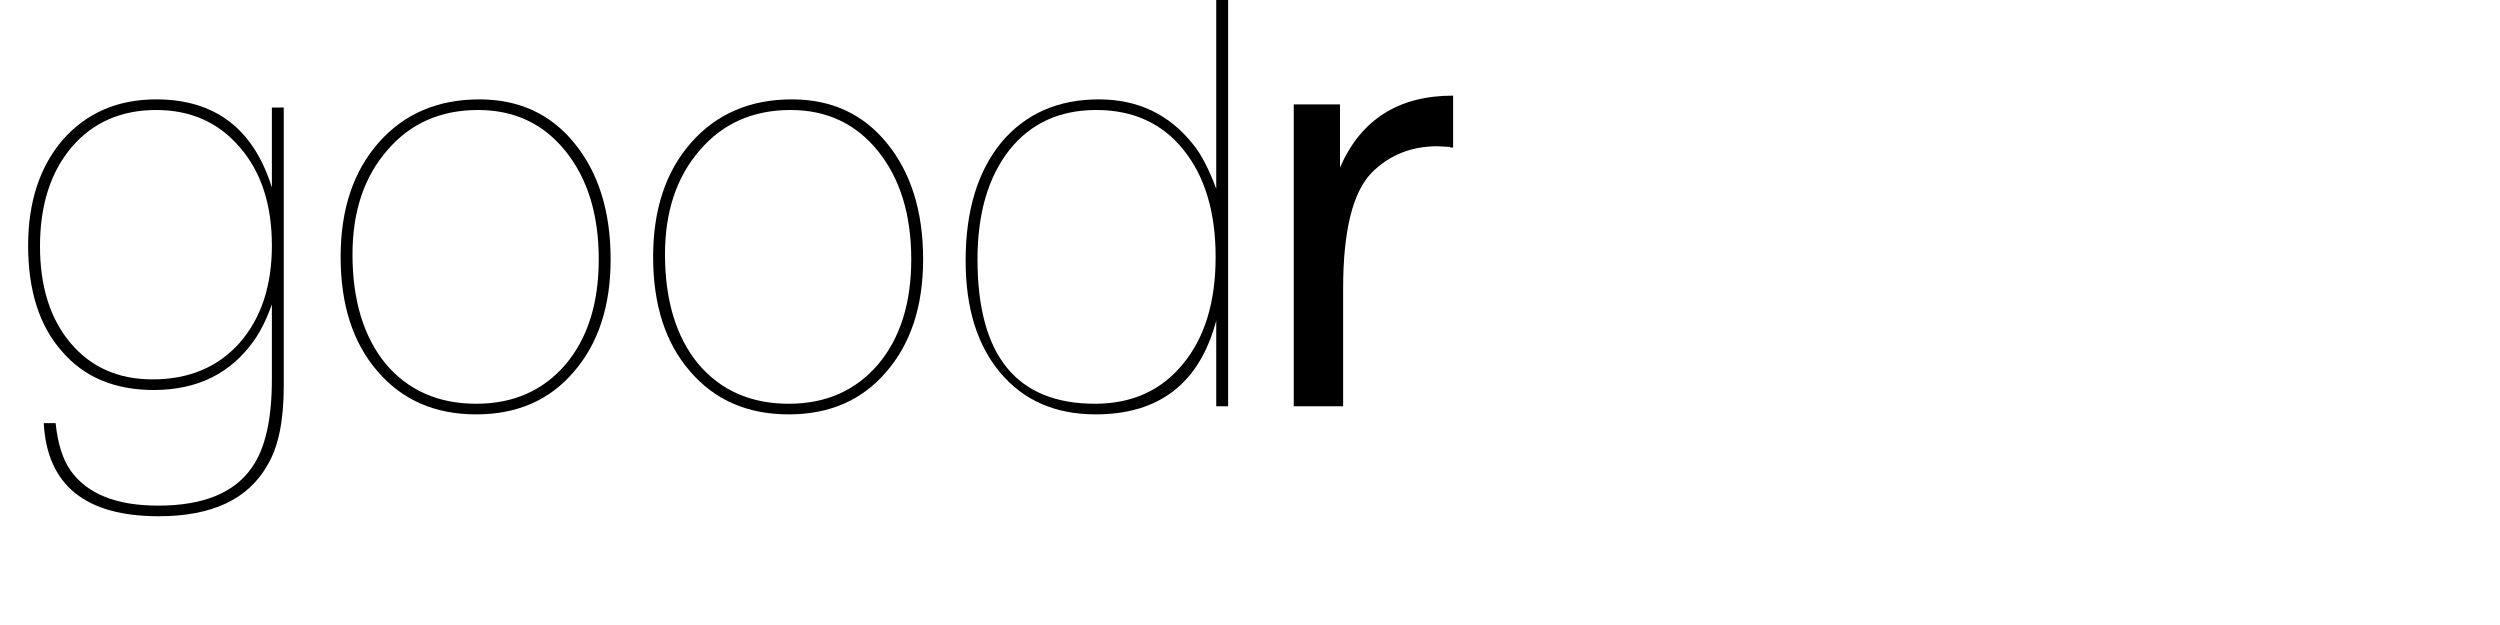
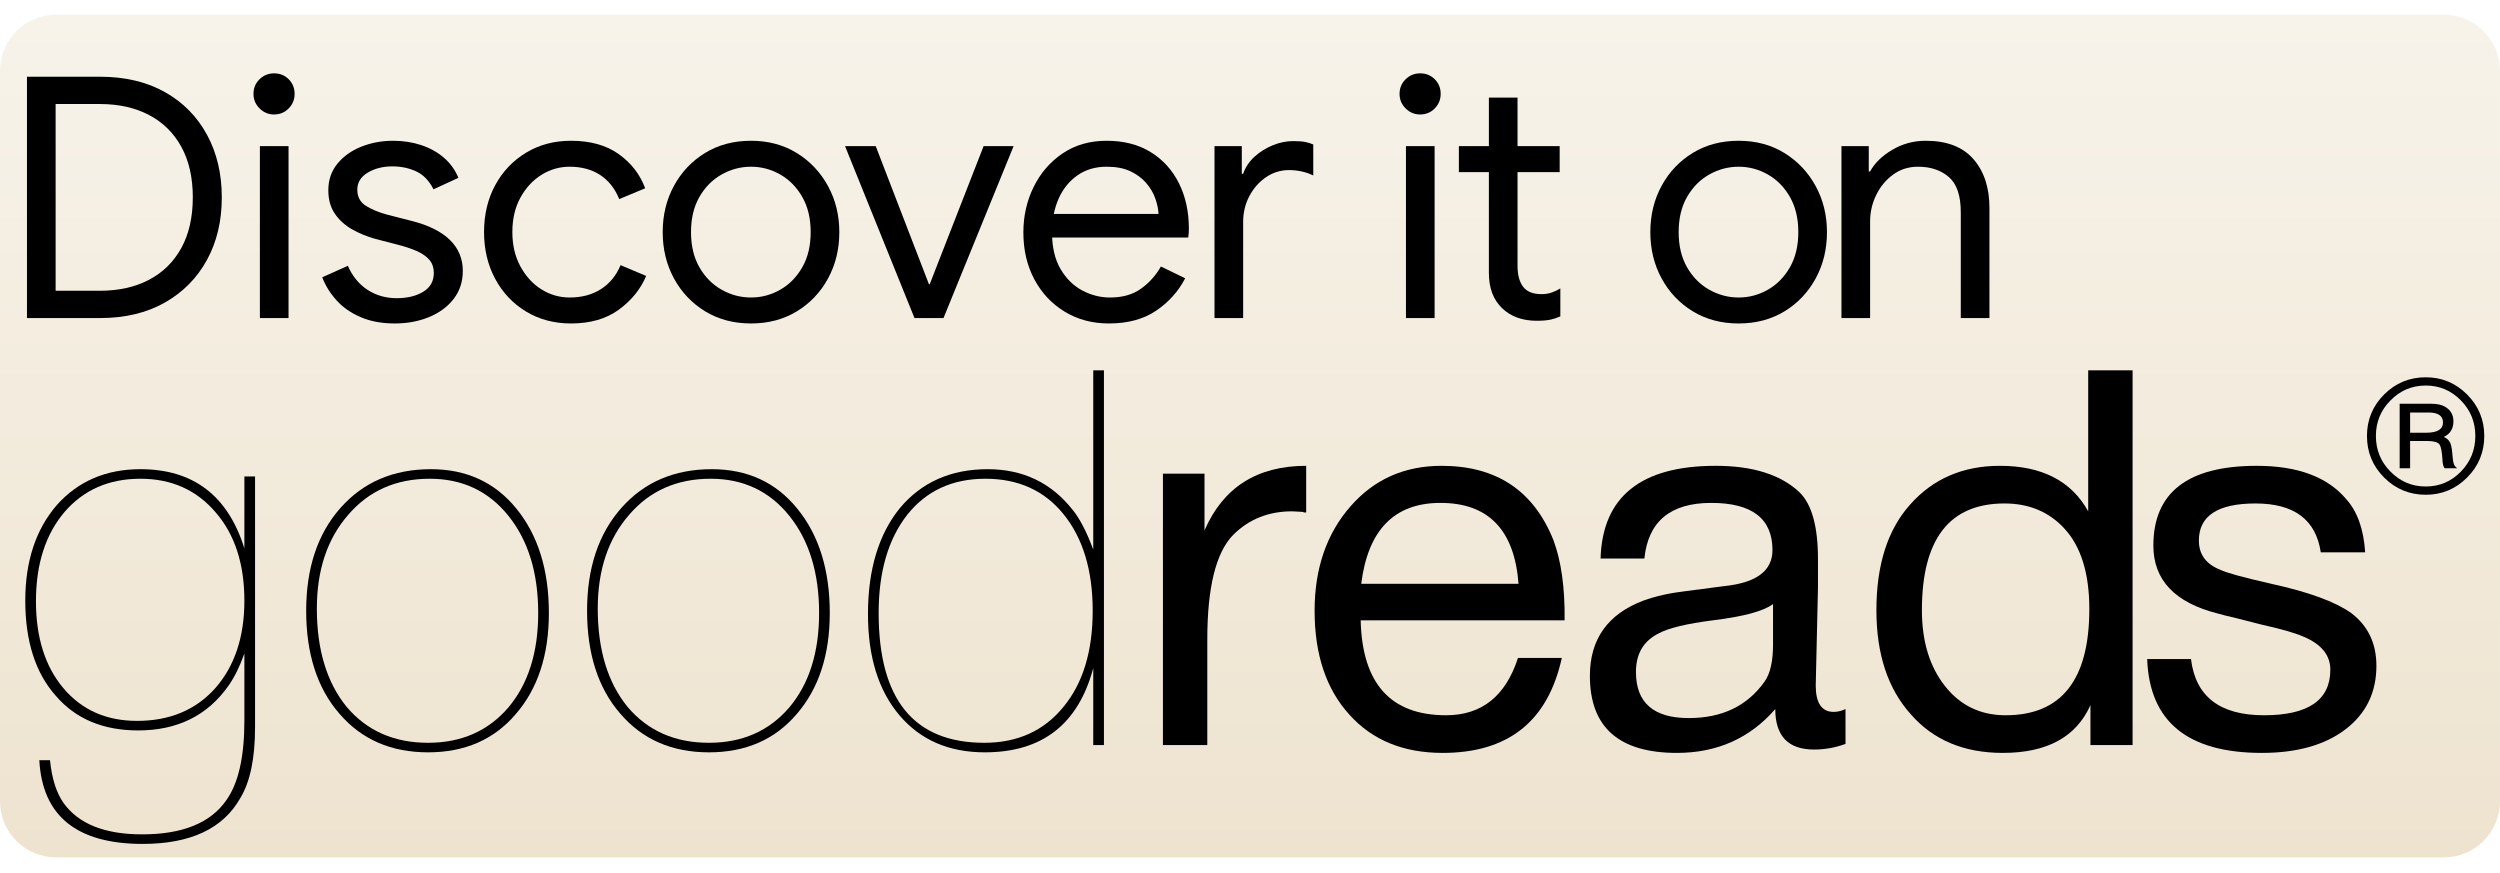
- <svg width="400" height="100" viewBox="0 0 4000 1000">
-   <g transform="scale(1,-1)">
+ <svg width="430" height="150" viewBox="0 0 4450 1500">
+   <defs>
+     <linearGradient id="bg" x1="0%" y1="0%" x2="0%" y2="100%">
+       <stop offset="0%" stop-color="#f7f3ea" />
+       <stop offset="100%" stop-color="#eee3cf" />
+     </linearGradient>
+   </defs>
+   <rect x="0" y="0" width="4450" height="1500" fill="url(#bg)" rx="100" ry="100" />
+   <g transform="scale(0.6, -0.6) translate(0,-900)">
+     <path d="M80 0L80 716L296 716Q408 716 489 670.50Q570 625 614 544Q658 463 658 358Q658 253 614 172.50Q570 92 489 46Q408 0 296 0L80 0M165 81L296 81Q380 81 442 113.50Q504 146 538 208Q572 270 572 358Q572 446 538 508Q504 570 442 602.50Q380 635 296 635L165 635L165 81Z" />
+     <path d="M71 0L71 510L156 510L156 0L71 0M113 604Q88 604 70 622Q52 640 52 665Q52 691 70 708.50Q88 726 113 726Q139 726 156.50 708.50Q174 691 174 665Q174 640 156.50 622Q139 604 113 604Z" transform="translate(700,0)" />
+     <path d="M241-16Q184-16 140.50 2.50Q97 21 68.50 52.50Q40 84 26 121L102 155Q122 109 160 84Q198 59 247 59Q294 59 325.50 78Q357 97 357 134Q357 157 344 172.50Q331 188 306 199Q281 210 245 219L183 235Q147 245 115 263Q83 281 63.50 309.50Q44 338 44 379Q44 425 71 458Q98 491 142 508.50Q186 526 236 526Q280 526 318.50 513.50Q357 501 386 476.50Q415 452 430 416L356 382Q337 420 305 435Q273 450 234 450Q192 450 161 431.50Q130 413 130 381Q130 349 155.50 333Q181 317 218 307L292 288Q367 269 405 231.50Q443 194 443 140Q443 92 416 57Q389 22 343 3Q297-16 241-16Z" transform="translate(930,0)" />
+     <path d="M294-16Q219-16 160.50 19.50Q102 55 69 116.50Q36 178 36 255Q36 333 69 394Q102 455 160.50 490.50Q219 526 294 526Q380 526 435.50 486.50Q491 447 514 385L437 353Q418 400 380.50 424.50Q343 449 290 449Q245 449 206.50 425Q168 401 144 357.50Q120 314 120 255Q120 197 144 153Q168 109 206.50 85Q245 61 290 61Q344 61 383 86Q422 111 441 157L517 125Q492 66 436 25Q380-16 294-16Z" transform="translate(1400,0)" />
+     <path d="M298-16Q221-16 162 20Q103 56 69.50 117.50Q36 179 36 255Q36 331 69.50 392.50Q103 454 162 490Q221 526 298 526Q375 526 434 489.50Q493 453 526.50 391.50Q560 330 560 255Q560 179 526.50 117.50Q493 56 434 20Q375-16 298-16M298 61Q344 61 384.50 84Q425 107 450 150.50Q475 194 475 255Q475 316 450 359.50Q425 403 384.50 426Q344 449 298 449Q252 449 211 426Q170 403 145 359.50Q120 316 120 255Q120 194 145 150.50Q170 107 211 84Q252 61 298 61Z" transform="translate(1930,0)" />
+     <path d="M213 0L7 510L98 510L256 100L258 100L418 510L507 510L299 0L213 0Z" transform="translate(2500,0)" />
+     <path d="M290-16Q216-16 158.50 19Q101 54 68.50 115Q36 176 36 254Q36 327 66.50 389Q97 451 152.50 488.50Q208 526 283 526Q359 526 413.50 492.50Q468 459 497.50 400Q527 341 527 265Q527 258 526.50 251Q526 244 525 239L86 239L86 309L437 309Q436 330 427.50 354.50Q419 379 400.50 400.50Q382 422 353.50 435.50Q325 449 283 449Q233 449 196.50 423.50Q160 398 140.50 354Q121 310 121 254Q121 189 146 146Q171 103 210.50 82Q250 61 293 61Q349 61 385.50 87.50Q422 114 444 153L516 118Q486 60 430 22Q374-16 290-16Z" transform="translate(3000,0)" />
+     <path d="M63 0L63 510L144 510L144 428L148 428Q158 457 181.50 478.50Q205 500 235.50 512.50Q266 525 296 525Q319 525 332 522.50Q345 520 356 515L356 423Q340 431 321.50 435Q303 439 284 439Q247 439 216 418Q185 397 166.50 362Q148 327 148 285L148 0L63 0Z" transform="translate(3540,0)" />
+     <path d="M71 0L71 510L156 510L156 0L71 0M113 604Q88 604 70 622Q52 640 52 665Q52 691 70 708.50Q88 726 113 726Q139 726 156.50 708.50Q174 691 174 665Q174 640 156.50 622Q139 604 113 604Z" transform="translate(4100,0)" />
+     <path d="M28 510L327 510L327 433L28 433L28 510M117 134L117 654L202 654L202 155Q202 115 218.50 93Q235 71 273 71Q290 71 304 76Q318 81 329 88L329 5Q316-1 300.50-4.50Q285-8 259-8Q195-8 156 29.50Q117 67 117 134Z" transform="translate(4300,0)" />
+     <path d="M298-16Q221-16 162 20Q103 56 69.50 117.50Q36 179 36 255Q36 331 69.50 392.50Q103 454 162 490Q221 526 298 526Q375 526 434 489.50Q493 453 526.50 391.50Q560 330 560 255Q560 179 526.50 117.50Q493 56 434 20Q375-16 298-16M298 61Q344 61 384.50 84Q425 107 450 150.50Q475 194 475 255Q475 316 450 359.50Q425 403 384.50 426Q344 449 298 449Q252 449 211 426Q170 403 145 359.50Q120 316 120 255Q120 194 145 150.50Q170 107 211 84Q252 61 298 61Z" transform="translate(4860, 0)" />
+     <path d="M63 0L63 510L144 510L144 435L148 435Q168 472 213.50 499Q259 526 313 526Q407 526 454.50 471.50Q502 417 502 327L502 0L417 0L417 314Q417 388 381.50 418.50Q346 449 290 449Q248 449 216 425.50Q184 402 166 365Q148 328 148 287L148 0L63 0Z" transform="translate(5400, 0)" />
+   </g>
+   <g transform="scale(1,-1) translate(0, -650)">
    <path d="M454 32q0-83-26-126-46-82-174-82Q78-176 70-27h19q5-49 24-76 40-56 140-56 108 0 150 61 32 45 32 141v120q-12-34-28-57-56-80-161-80-94 0-147 62-54 61-54 169 0 105 56 170 57 64 149 64 141 0 185-141v128h19V32M250 474q-84 0-135-59-51-60-51-159 0-97 49-155t131-58q87 0 139 58 52 59 52 156 0 98-51 157-51 60-134 60Z" transform=" translate(0,-650)" />
    <path d="M267 491q95 0 152-70 58-71 58-186 0-112-59-180-58-68-156-68-99 0-158 69-59 68-59 183 0 114 61 183t161 69m-2-17q-90 0-145-64-56-64-56-167 0-110 53-175Q171 4 262 4q89 0 143 63 53 63 53 168 0 107-53 173t-140 66Z" transform=" translate(500,-650)" />
    <path d="M267 491q95 0 152-70 58-71 58-186 0-112-59-180-58-68-156-68-99 0-158 69-59 68-59 183 0 114 61 183t161 69m-2-17q-90 0-145-64-56-64-56-167 0-110 53-175Q171 4 262 4q89 0 143 63 53 63 53 168 0 107-53 173t-140 66Z" transform="translate(1000,-650)" />
    <path d="M465 0h-19v137Q406-13 253-13q-96 0-152 66T45 233q0 119 57 189 58 69 156 69 94 0 151-72 19-23 37-71v319h19V0M254 474q-88 0-139-64-51-65-51-175Q64 4 252 4q89 0 141 64 52 63 52 171t-52 172q-51 63-139 63Z" transform="translate(1500,-650)" />
    <path d="M325 414h-4l-2 1-19 1q-63 0-105-42-46-47-46-186V0H70v483h74V382q50 115 181 115v-83Z" transform="translate(2000,-650)" />
+     <path d="M480 155Q443-14 268-14q-105 0-166 68-62 68-62 185 0 113 64 186 63 72 162 72 146 0 199-132 21-56 20-143H122q4-169 152-169 95 0 128 102h78m-77 132q-11 144-139 144-123 0-141-144h280Z" transform="translate(2300,-650)" />
+     <path d="M485 2Q458-8 429-8q-69 0-69 72-68-78-175-78Q30-14 30 123q0 98 95 134 33 12 76 17l69 9q85 9 85 64 0 84-109 84t-119-99H49q5 165 205 165 99 0 149-47 33-32 33-119v-51l-4-174q0-47 32-47 10 0 21 5V2M356 251q-25-19-107-29-70-9-96-23-41-20-41-69 0-82 94-82 89 0 135 65 15 21 15 66v72Z" transform="translate(2800,-650)" />
+     <path d="M496 0h-75v71q-38-85-156-85-104 0-164 69-61 68-61 185 0 121 60 188 61 69 160 69 112 0 157-81v251h79V0M268 430q-147 0-147-190 0-83 41-135t108-52q149 0 149 189 0 96-45 144-41 44-106 44Z" transform="translate(3300,-650)" />
+     <path d="M331 343q-13 87-116 87-101 0-101-66 0-37 38-52 16-8 91-25 100-22 142-52 45-34 45-94 0-71-55-113T226-14Q28-14 22 153h78Q112 53 230 53t118 81q0 39-48 59-23 10-73 21l-47 12q-22 5-32 8Q33 263 33 355q0 142 184 142 109 0 159-59 30-33 34-95h-79Z" transform="translate(3800,-650)" />
+     <path d="M425 525q51 0 81-17 51-29 51-87 0-66-57-93 26-11 37-33 7-14 11-42l4-41q4-47 14-57l13-13h-74q-12 16-13 49-4 75-19 94-16 19-72 19H300V142h-62v383h187M300 353h95q100 0 100 61 0 59-86 59H300V353m93 329q143 0 245-102t102-246q0-145-102-247T393-15Q248-15 146 87T44 334q0 144 102 246t247 102m0-49q-123 0-209-88-87-87-87-211 0-125 87-212 86-88 209-88 122 0 208 88t86 212q0 124-86 211-86 88-208 88Z" transform="translate(4200, -200) scale(0.3)" />
  </g>
</svg>
